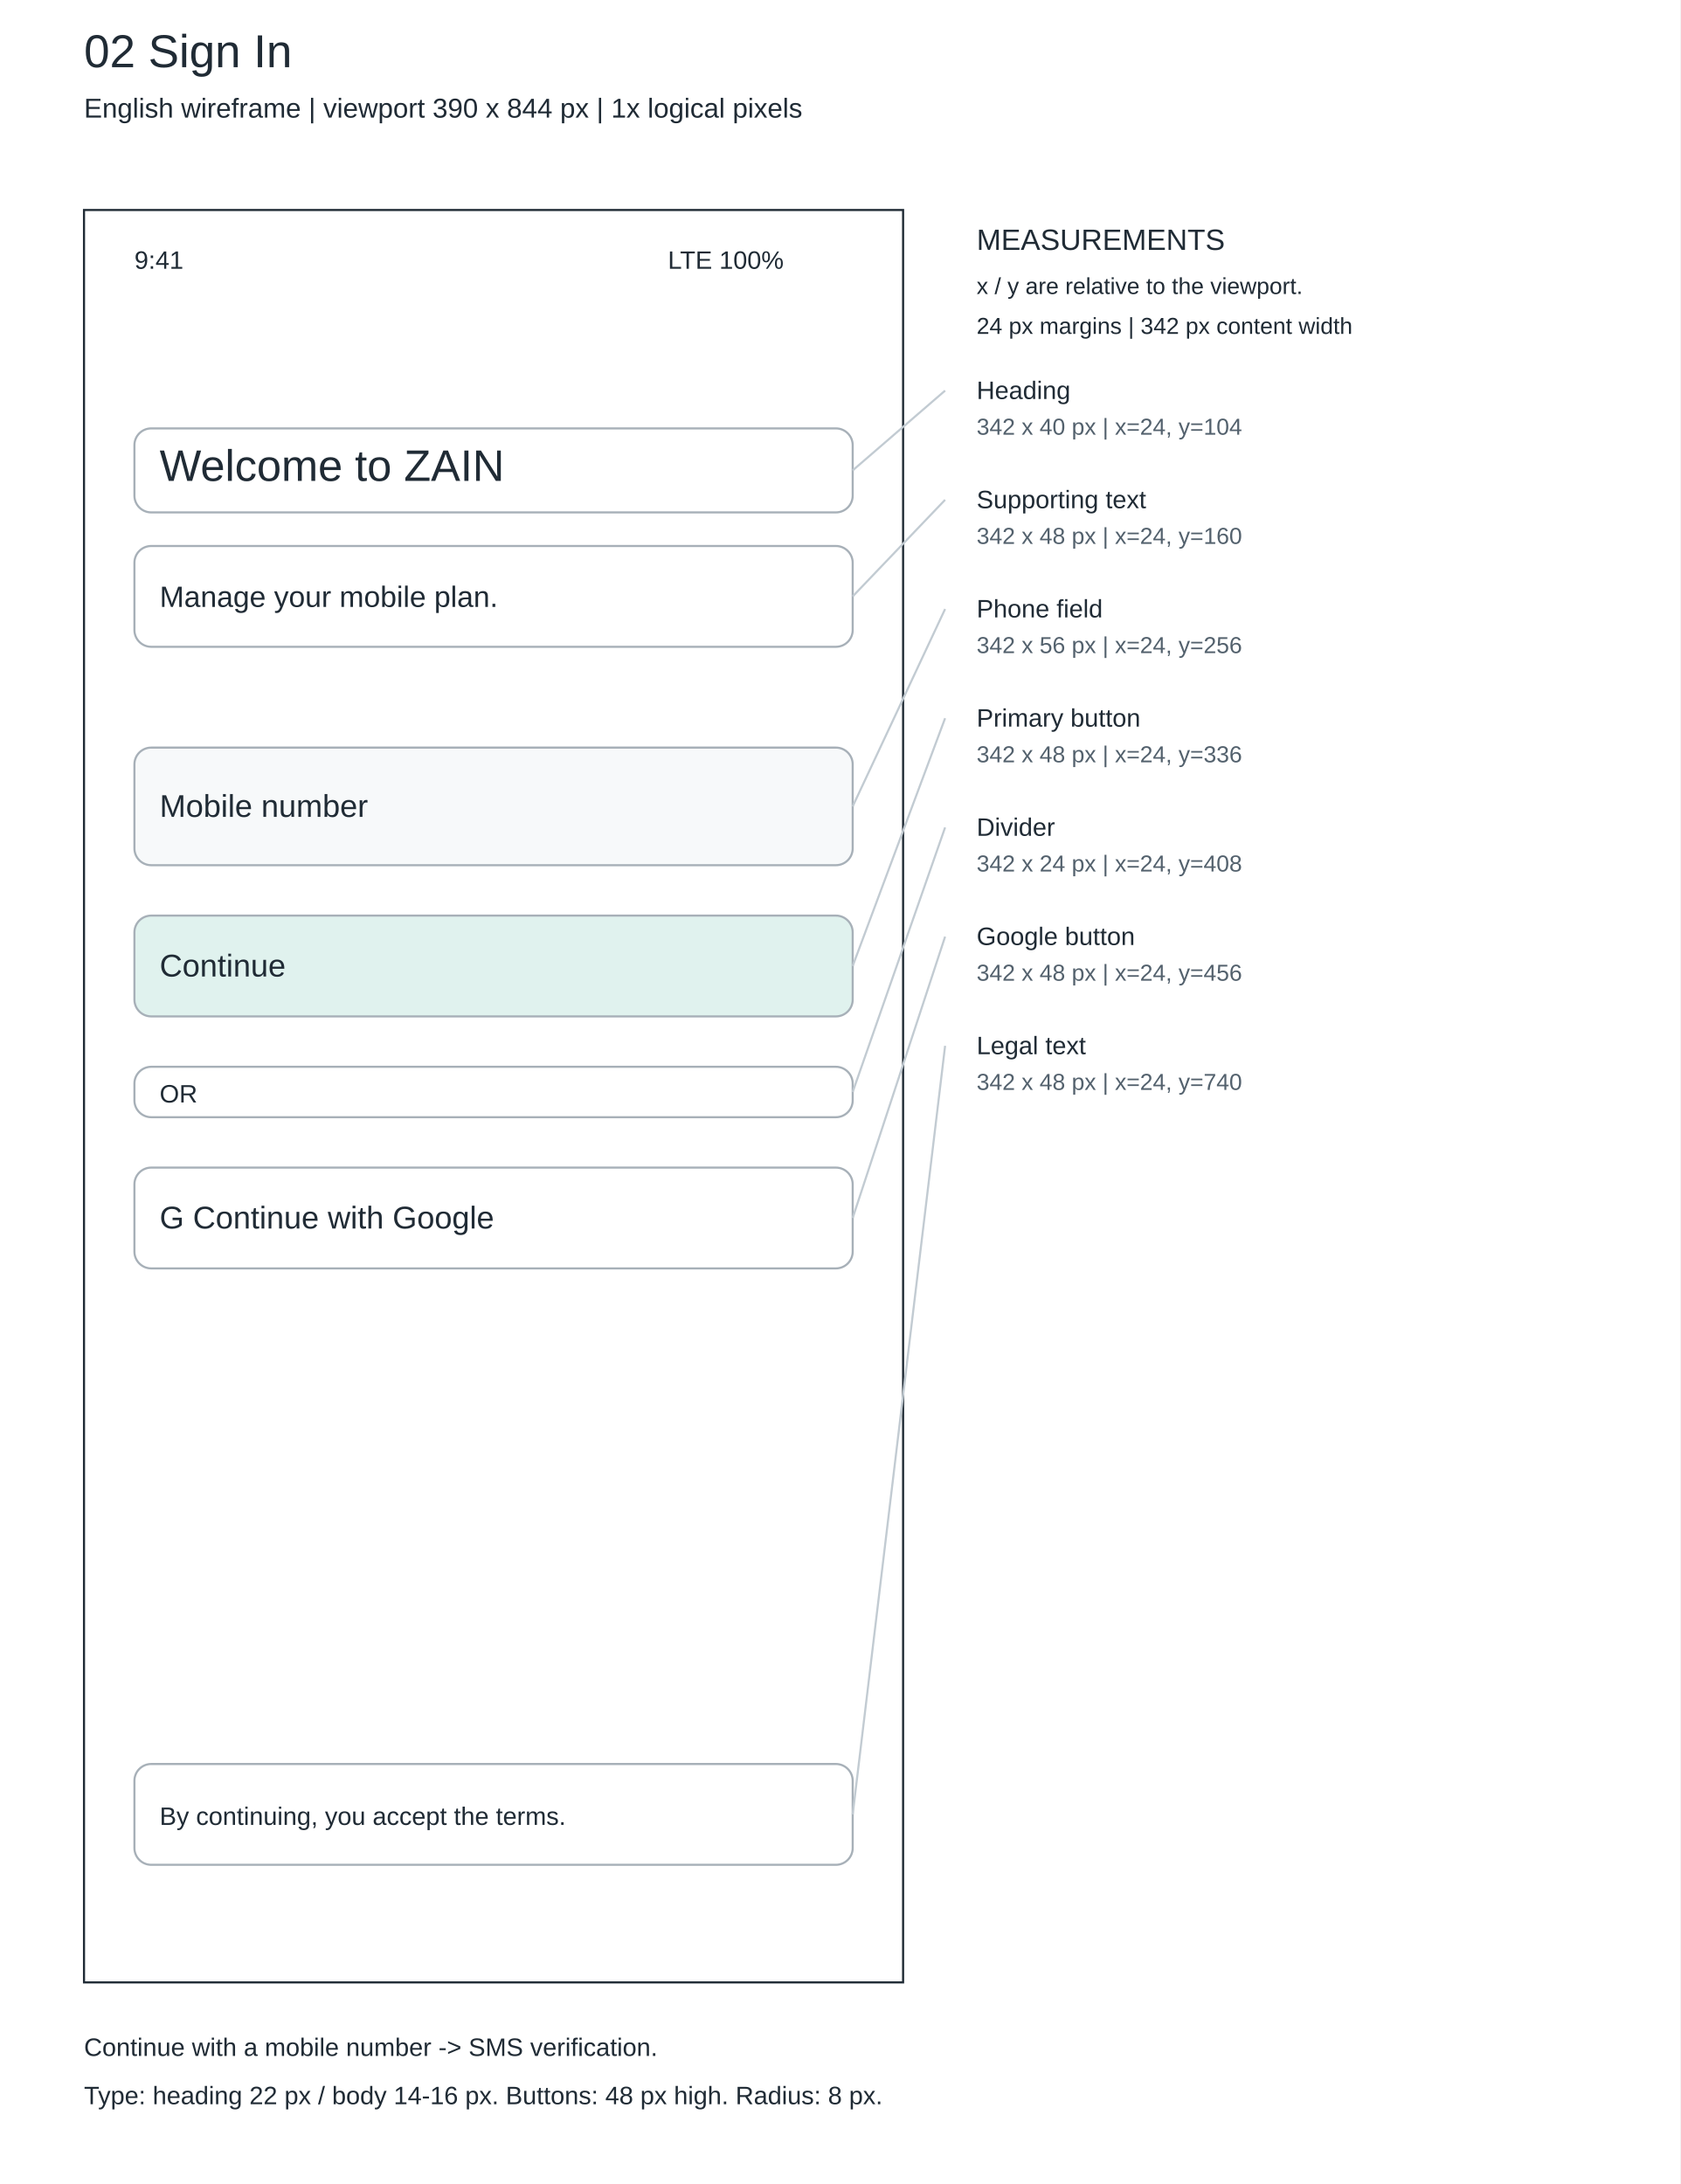
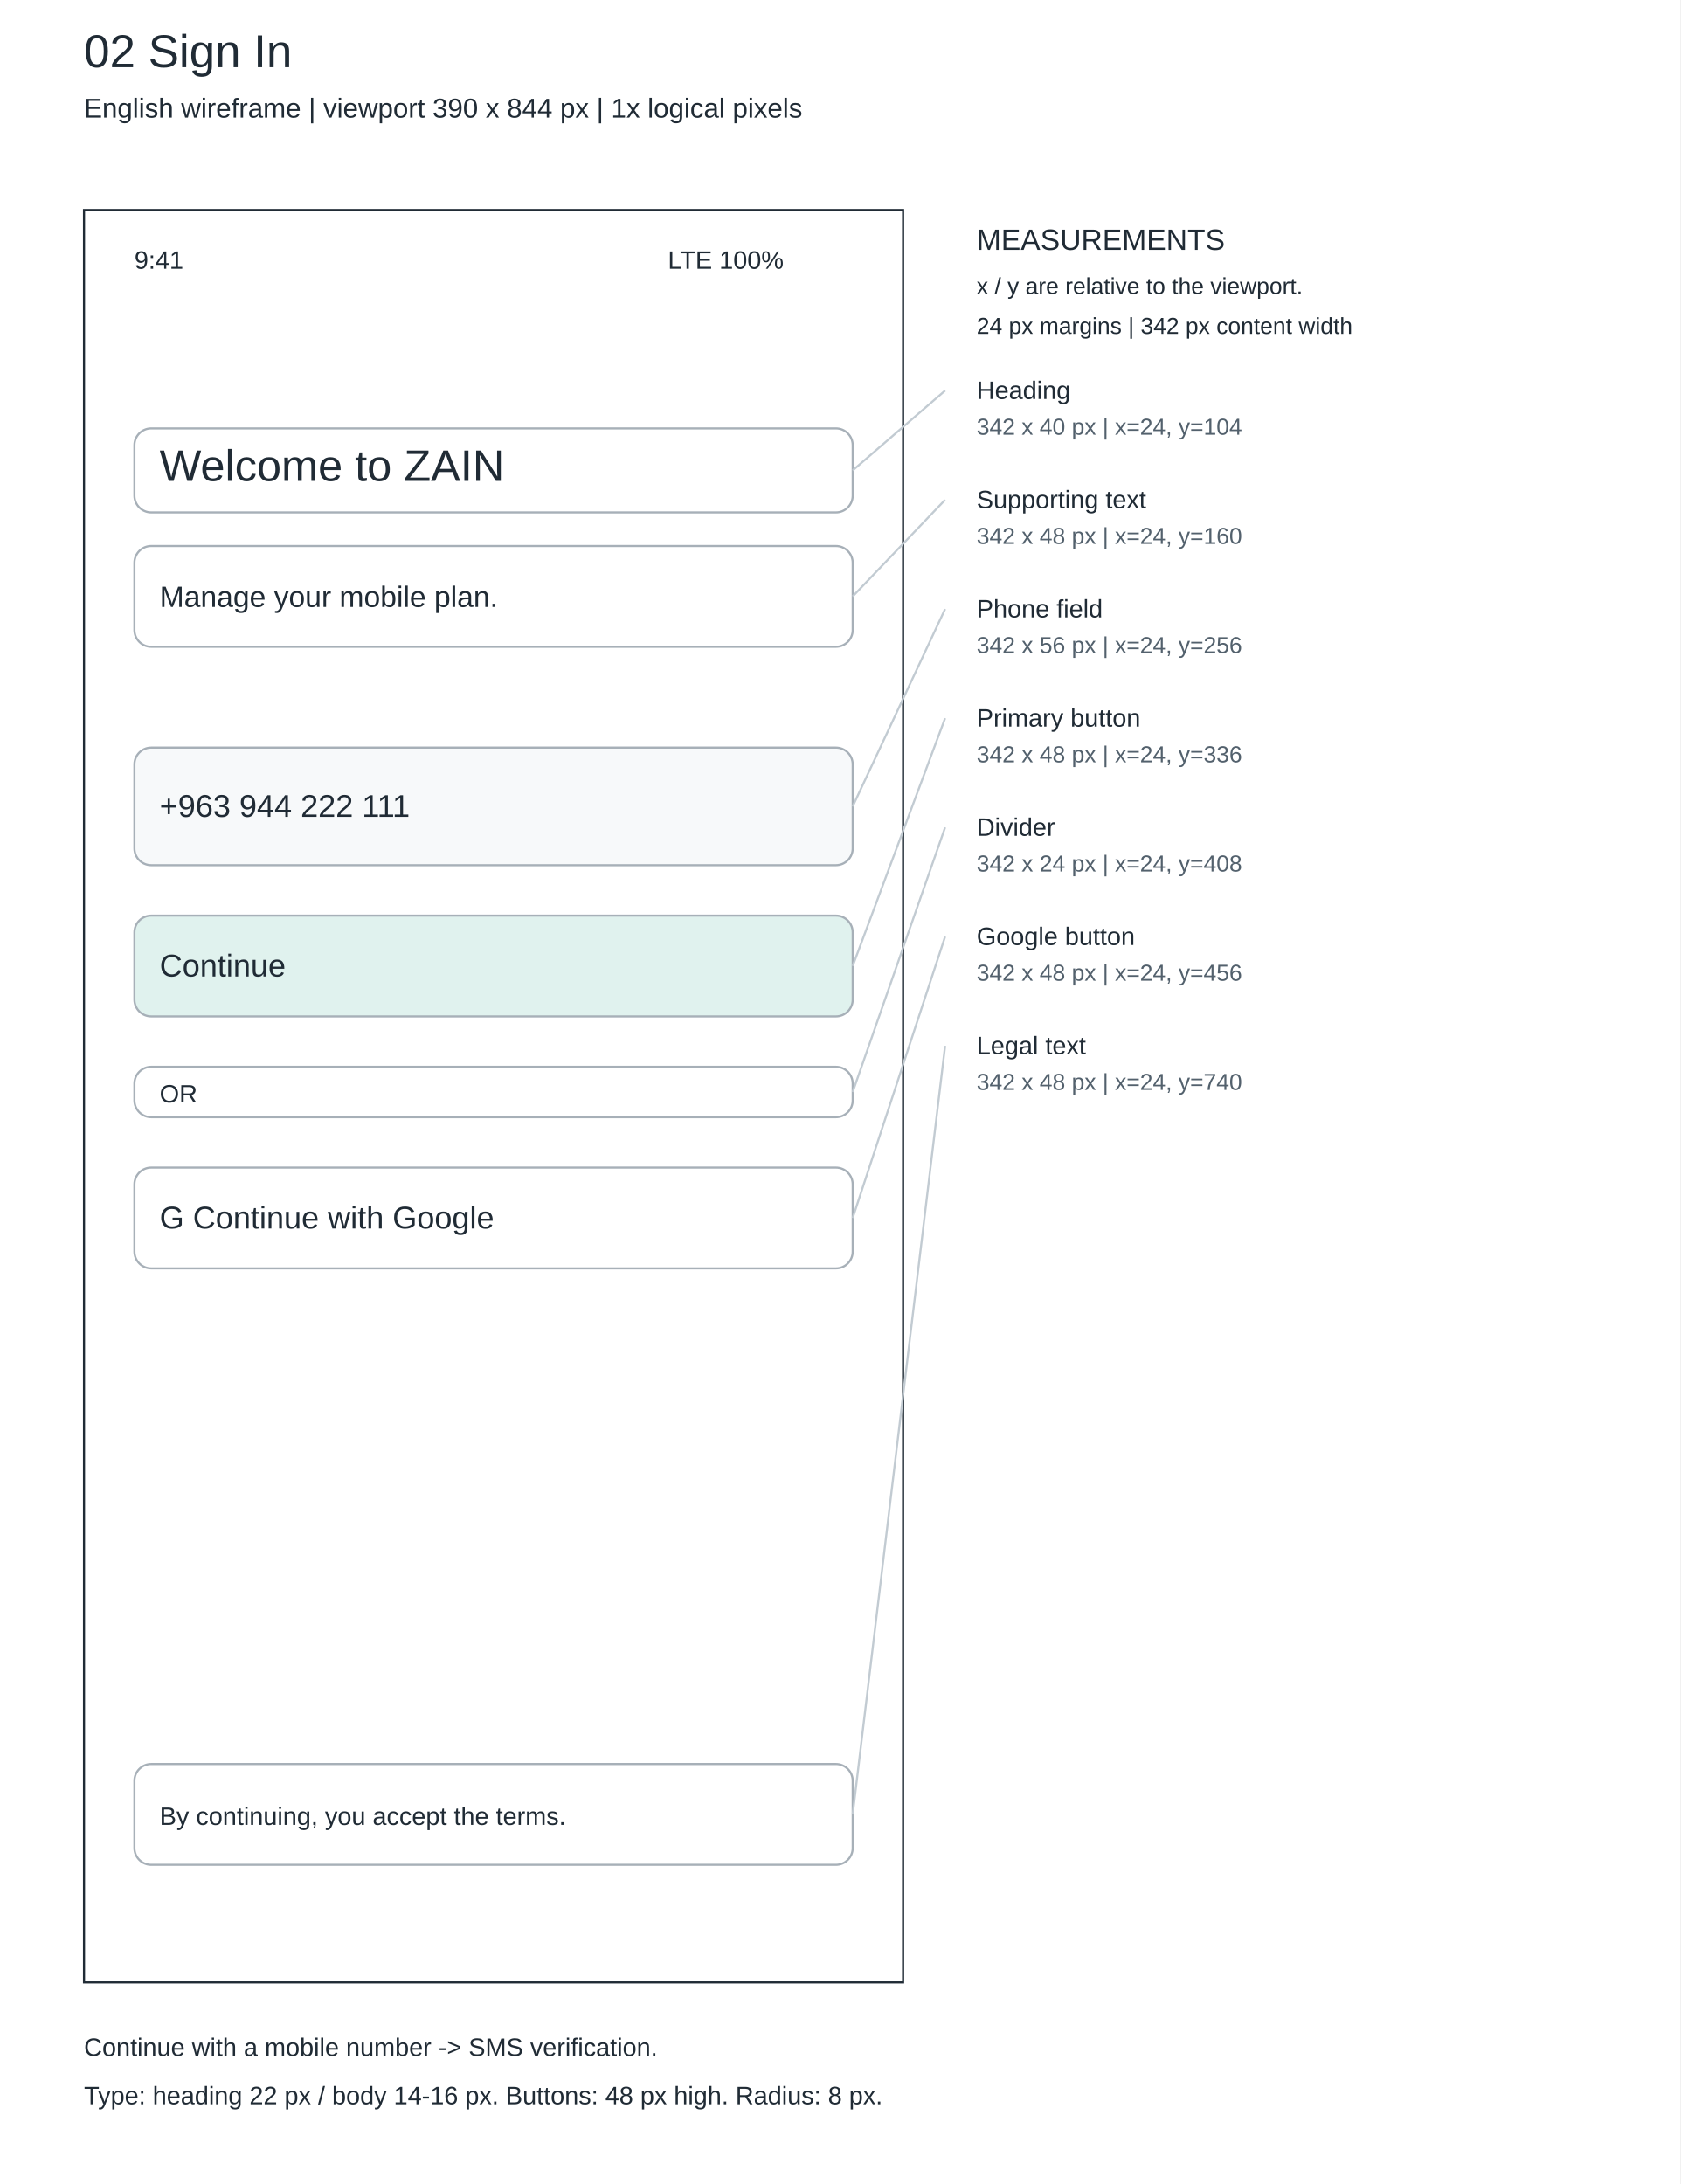
<svg xmlns="http://www.w3.org/2000/svg" width="800" height="1040" viewBox="0 0 800 1040">
  <rect width="800" height="1040" fill="white" />
  <text x="40" y="32" font-family="Arial, sans-serif" font-size="22" fill="#202b35">02 Sign In</text>
  <text x="40" y="56" font-family="Arial, sans-serif" font-size="13" fill="#202b35">English wireframe | viewport 390 x 844 px | 1x logical pixels</text>
  <rect x="40" y="100" width="390" height="844" rx="0" fill="#ffffff" stroke="#202b35" />
  <text x="64" y="128" font-family="Arial, sans-serif" font-size="12" fill="#202b35">9:41</text>
  <text x="318" y="128" font-family="Arial, sans-serif" font-size="12" fill="#202b35">LTE   100%</text>
  <text x="465" y="119" font-family="Arial, sans-serif" font-size="14" fill="#202b35">MEASUREMENTS</text>
  <text x="465" y="140" font-family="Arial, sans-serif" font-size="11" fill="#202b35">x / y are relative to the viewport.</text>
  <text x="465" y="159" font-family="Arial, sans-serif" font-size="11" fill="#202b35">24 px margins | 342 px content width</text>
  <rect x="64" y="204" width="342" height="40" rx="8" fill="#ffffff" stroke="#a7b0b8" />
  <text x="76" y="229.0" font-family="Arial, sans-serif" font-size="21" fill="#202b35">Welcome to ZAIN</text>
  <path d="M406 224.0 L450 186" stroke="#c2cbd2" fill="none" />
  <text x="465" y="190" font-family="Arial, sans-serif" font-size="12" fill="#202b35">Heading</text>
  <text x="465" y="207" font-family="Arial, sans-serif" font-size="11" fill="#53616d">342 x 40 px | x=24, y=104</text>
  <rect x="64" y="260" width="342" height="48" rx="8" fill="#ffffff" stroke="#a7b0b8" />
  <text x="76" y="289.0" font-family="Arial, sans-serif" font-size="14" fill="#202b35">Manage your mobile plan.</text>
  <path d="M406 284.0 L450 238" stroke="#c2cbd2" fill="none" />
  <text x="465" y="242" font-family="Arial, sans-serif" font-size="12" fill="#202b35">Supporting text</text>
  <text x="465" y="259" font-family="Arial, sans-serif" font-size="11" fill="#53616d">342 x 48 px | x=24, y=160</text>
  <rect x="64" y="356" width="342" height="56" rx="8" fill="#f7f9fa" stroke="#a7b0b8" />
-   <text x="76" y="389.0" font-family="Arial, sans-serif" font-size="15" fill="#202b35">Mobile number</text>
+   <text x="76" y="389.0" font-family="Arial, sans-serif" font-size="15" fill="#202b35">+963 944 222 111</text>
  <path d="M406 384.0 L450 290" stroke="#c2cbd2" fill="none" />
  <text x="465" y="294" font-family="Arial, sans-serif" font-size="12" fill="#202b35">Phone field</text>
  <text x="465" y="311" font-family="Arial, sans-serif" font-size="11" fill="#53616d">342 x 56 px | x=24, y=256</text>
  <rect x="64" y="436" width="342" height="48" rx="8" fill="#e0f2ee" stroke="#a7b0b8" />
  <text x="76" y="465.0" font-family="Arial, sans-serif" font-size="15" fill="#202b35">Continue</text>
  <path d="M406 460.0 L450 342" stroke="#c2cbd2" fill="none" />
  <text x="465" y="346" font-family="Arial, sans-serif" font-size="12" fill="#202b35">Primary button</text>
  <text x="465" y="363" font-family="Arial, sans-serif" font-size="11" fill="#53616d">342 x 48 px | x=24, y=336</text>
  <rect x="64" y="508" width="342" height="24" rx="8" fill="#ffffff" stroke="#a7b0b8" />
  <text x="76" y="525.0" font-family="Arial, sans-serif" font-size="12" fill="#202b35">OR</text>
  <path d="M406 520.0 L450 394" stroke="#c2cbd2" fill="none" />
  <text x="465" y="398" font-family="Arial, sans-serif" font-size="12" fill="#202b35">Divider</text>
  <text x="465" y="415" font-family="Arial, sans-serif" font-size="11" fill="#53616d">342 x 24 px | x=24, y=408</text>
  <rect x="64" y="556" width="342" height="48" rx="8" fill="#ffffff" stroke="#a7b0b8" />
  <text x="76" y="585.0" font-family="Arial, sans-serif" font-size="15" fill="#202b35">G   Continue with Google</text>
  <path d="M406 580.0 L450 446" stroke="#c2cbd2" fill="none" />
  <text x="465" y="450" font-family="Arial, sans-serif" font-size="12" fill="#202b35">Google button</text>
  <text x="465" y="467" font-family="Arial, sans-serif" font-size="11" fill="#53616d">342 x 48 px | x=24, y=456</text>
  <rect x="64" y="840" width="342" height="48" rx="8" fill="#ffffff" stroke="#a7b0b8" />
  <text x="76" y="869.0" font-family="Arial, sans-serif" font-size="12" fill="#202b35">By continuing, you accept the terms.</text>
  <path d="M406 864.0 L450 498" stroke="#c2cbd2" fill="none" />
  <text x="465" y="502" font-family="Arial, sans-serif" font-size="12" fill="#202b35">Legal text</text>
  <text x="465" y="519" font-family="Arial, sans-serif" font-size="11" fill="#53616d">342 x 48 px | x=24, y=740</text>
  <text x="40" y="979" font-family="Arial, sans-serif" font-size="12" fill="#202b35">Continue with a mobile number -&gt; SMS verification.</text>
  <text x="40" y="1002" font-family="Arial, sans-serif" font-size="12" fill="#202b35">Type: heading 22 px / body 14-16 px. Buttons: 48 px high. Radius: 8 px.</text>
</svg>
